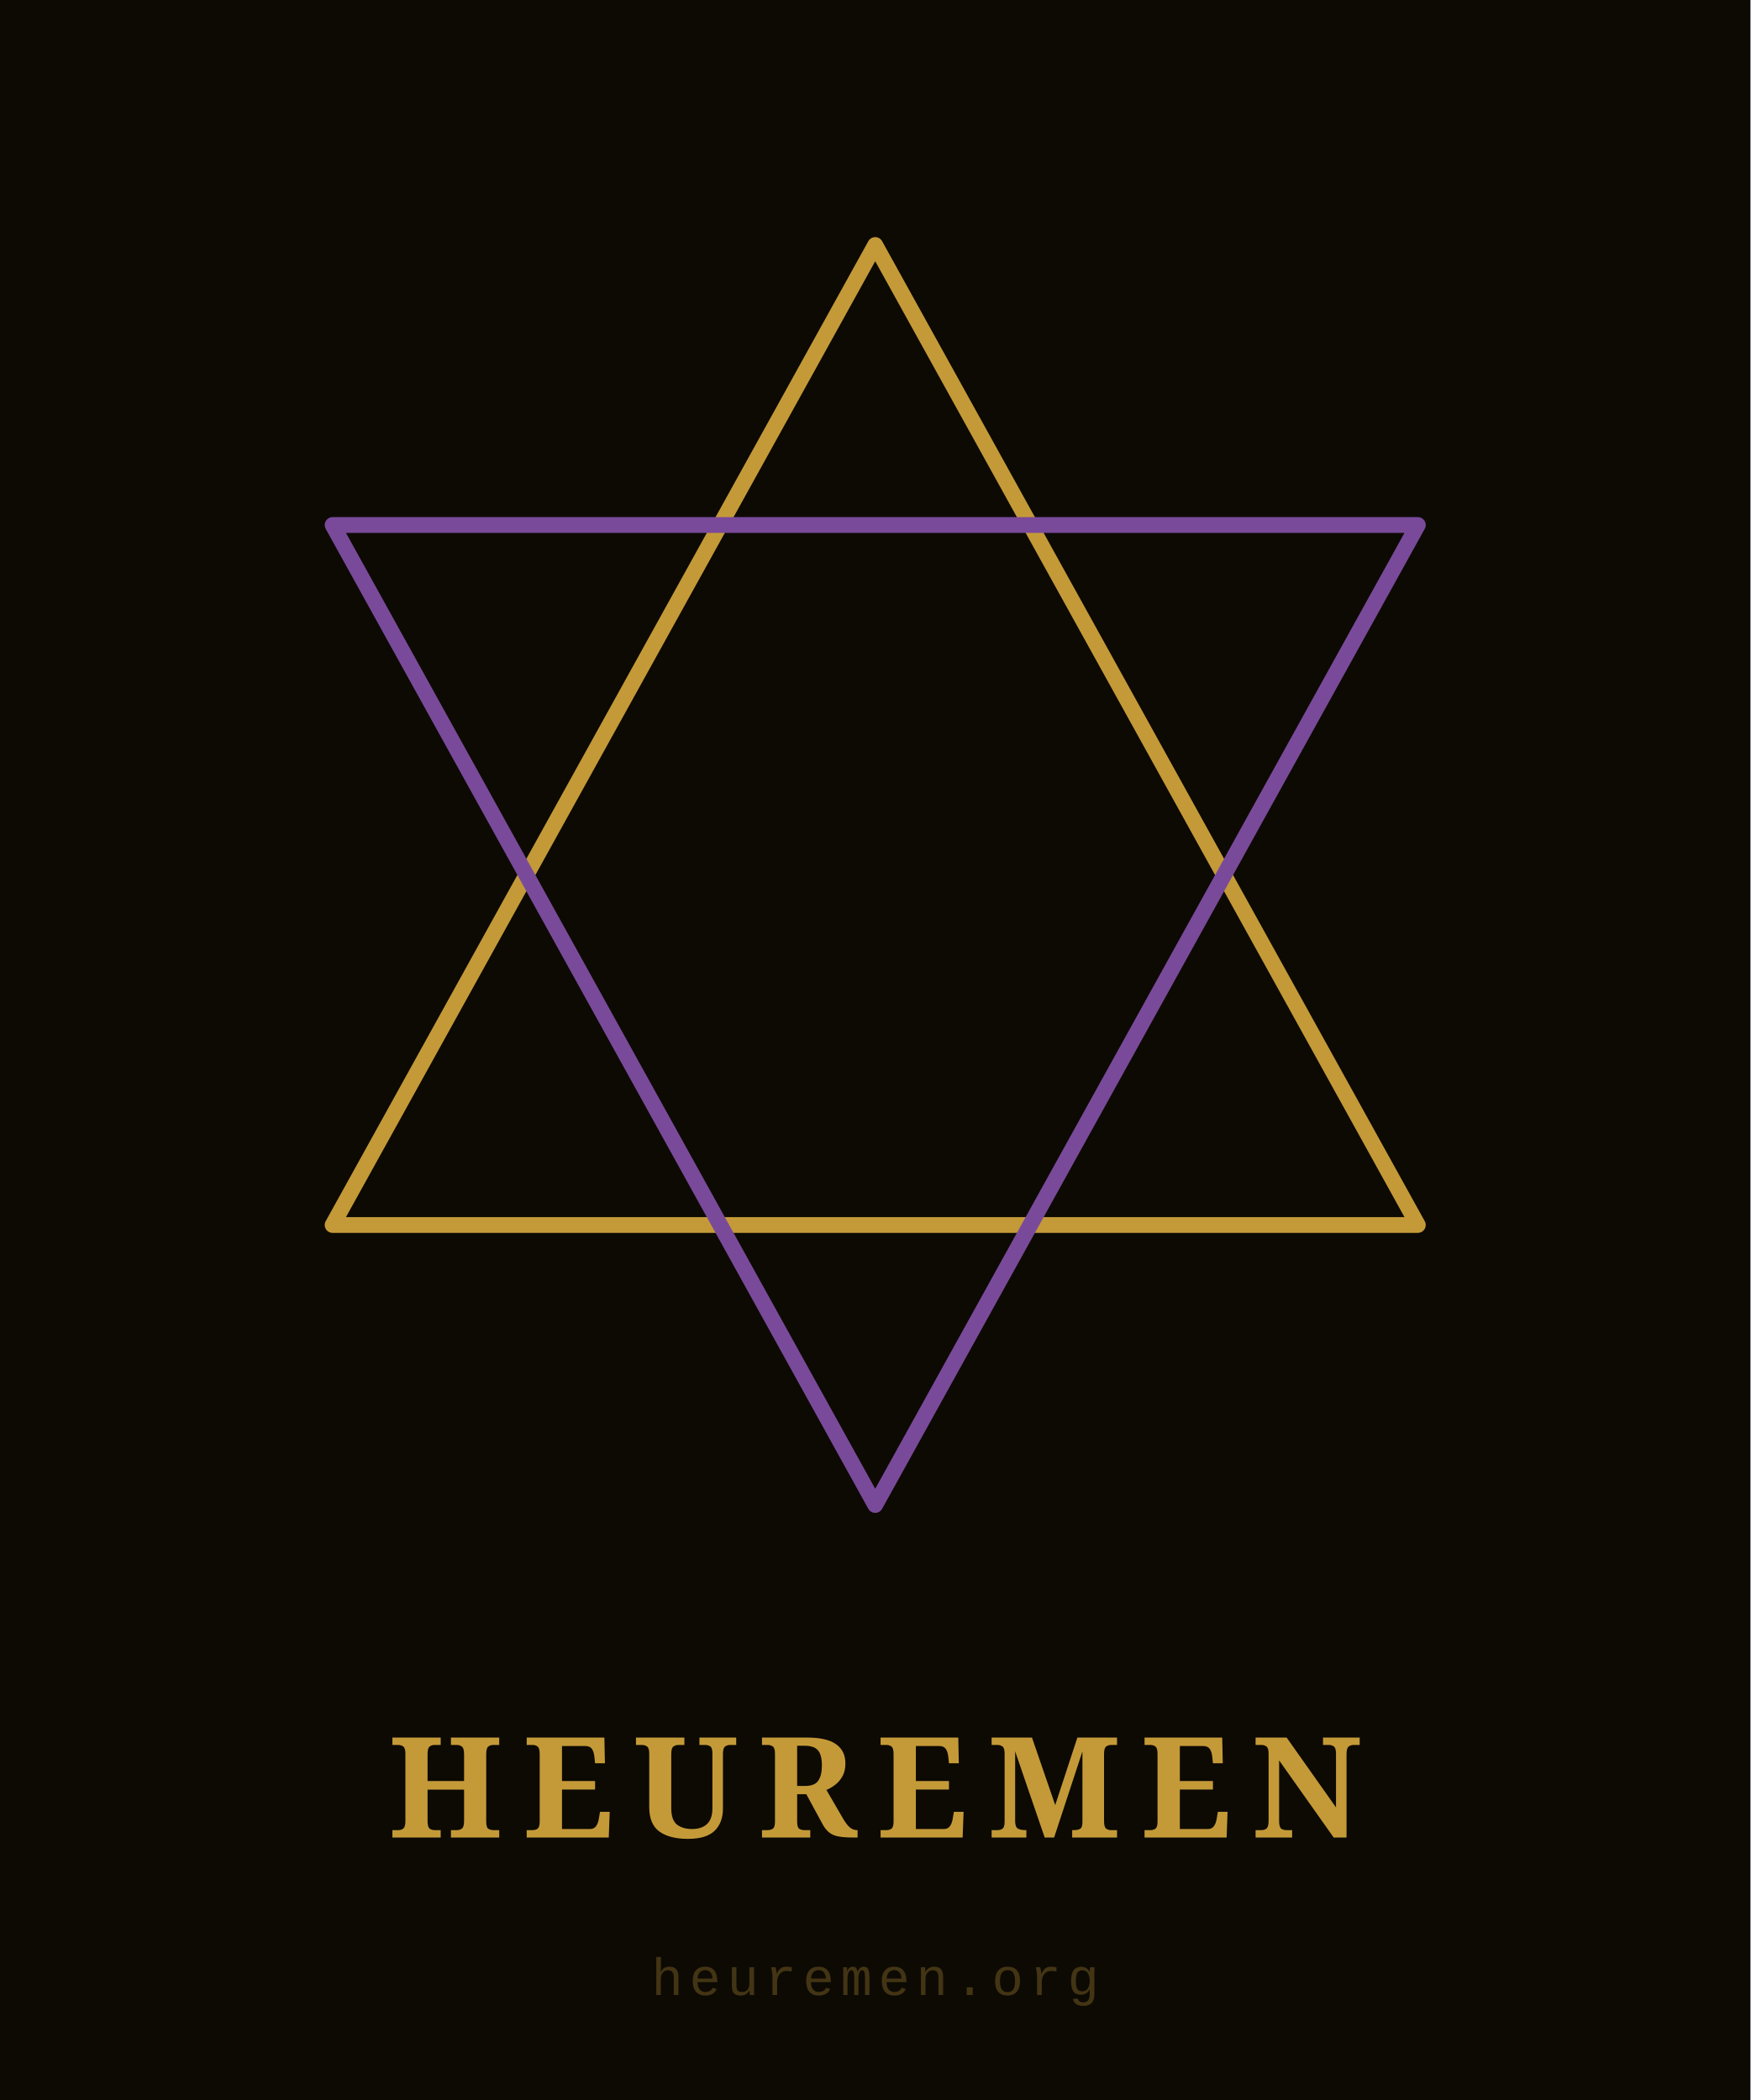
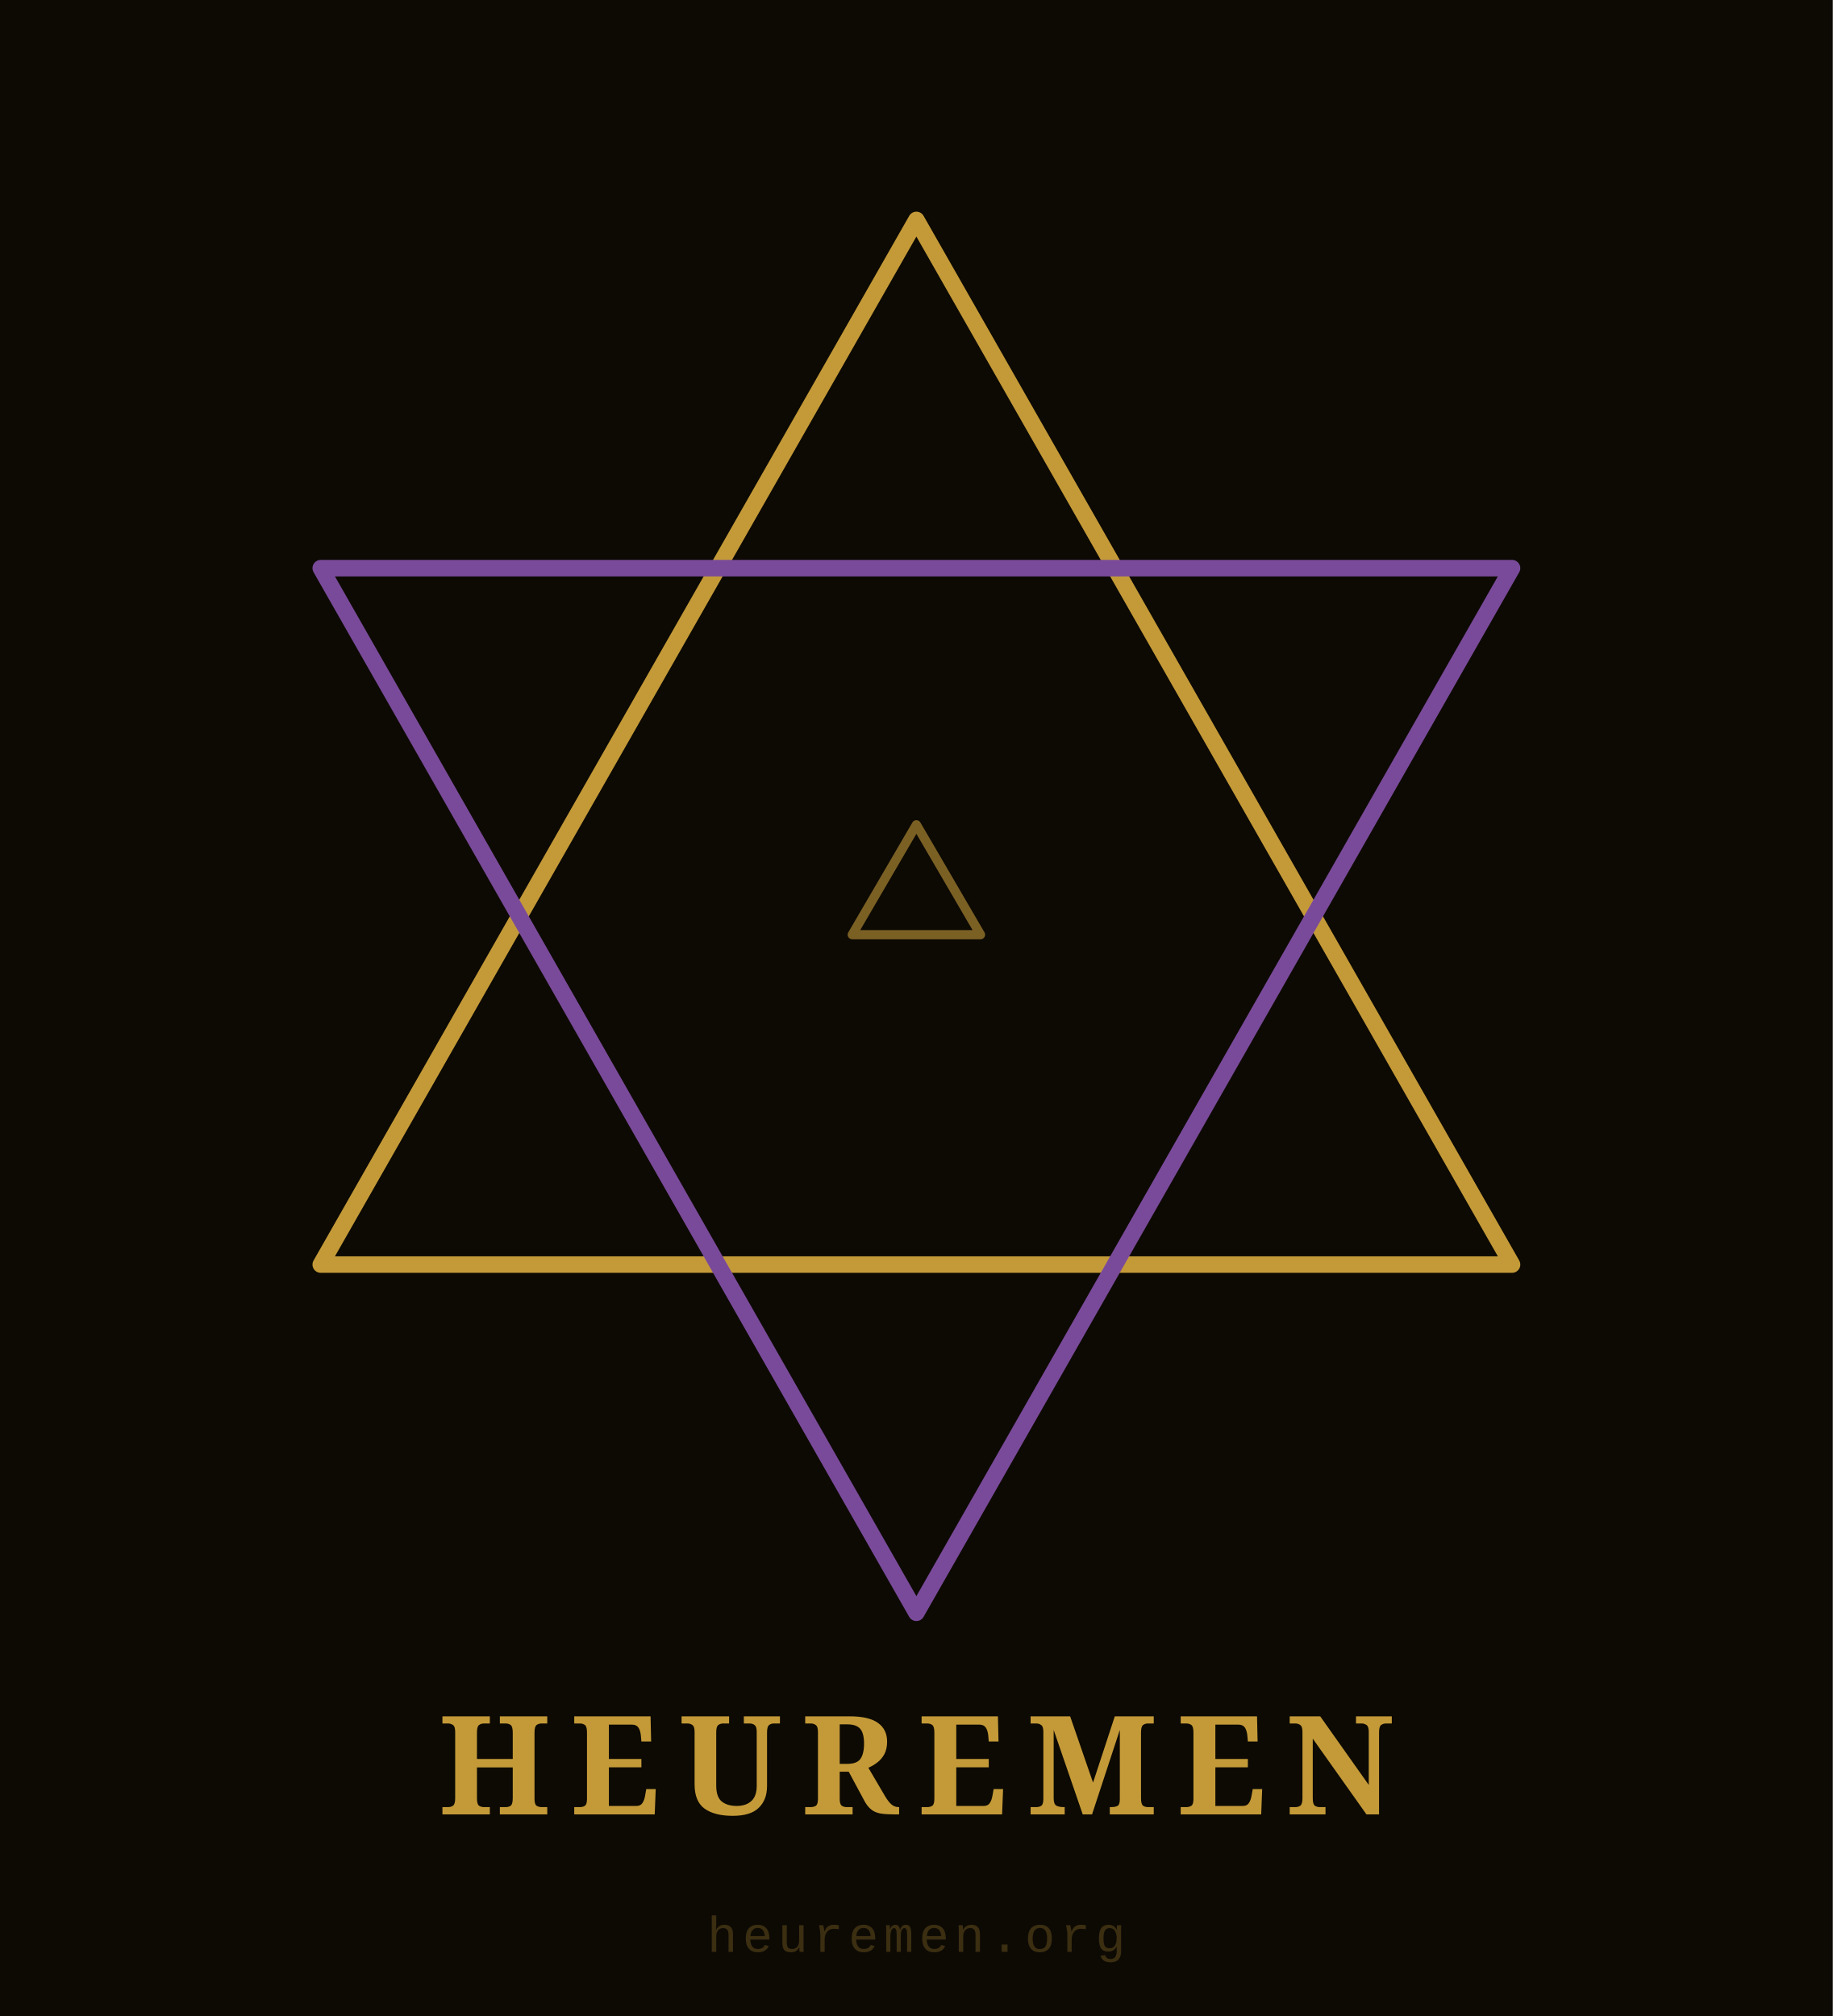
- <svg xmlns="http://www.w3.org/2000/svg" viewBox="0 0 200 240" width="200" height="240">
-   <rect width="200" height="240" fill="#0d0a04" />
-   <polygon points="100,28 38,140 162,140" stroke="#c49a38" stroke-width="1.8" fill="none" stroke-linejoin="round" />
-   <polygon points="100,172 162,60 38,60" stroke="#7a4a9a" stroke-width="1.8" fill="none" stroke-linejoin="round" />
-   <text x="100" y="210" text-anchor="middle" font-family="Georgia, serif" font-size="16" fill="#c49a38" font-weight="bold" letter-spacing="0.14em">HEUREMEN</text>
-   <text x="100" y="228" text-anchor="middle" font-family="Courier New, monospace" font-size="6" fill="#c49a38" opacity="0.3" letter-spacing="0.12em">heuremen.org</text>
+ <svg xmlns="http://www.w3.org/2000/svg" viewBox="0 0 200 220" width="200" height="220">
+   <rect width="200" height="220" fill="#0d0a04" />
+   <polygon points="100,24 35,138 165,138" stroke="#c49a38" stroke-width="1.8" fill="none" stroke-linejoin="round" />
+   <polygon points="100,176 165,62 35,62" stroke="#7a4a9a" stroke-width="1.8" fill="none" stroke-linejoin="round" />
+   <polygon points="100,90 93,102 107,102" stroke="#c49a38" stroke-width="1" fill="none" stroke-linejoin="round" opacity="0.6" />
+   <text x="100" y="198" text-anchor="middle" font-family="Georgia, serif" font-size="15" fill="#c49a38" font-weight="bold" letter-spacing="0.14em">HEUREMEN</text>
+   <text x="100" y="213" text-anchor="middle" font-family="Courier New, monospace" font-size="5.5" fill="#c49a38" opacity="0.25" letter-spacing="0.1em">heuremen.org</text>
</svg>
